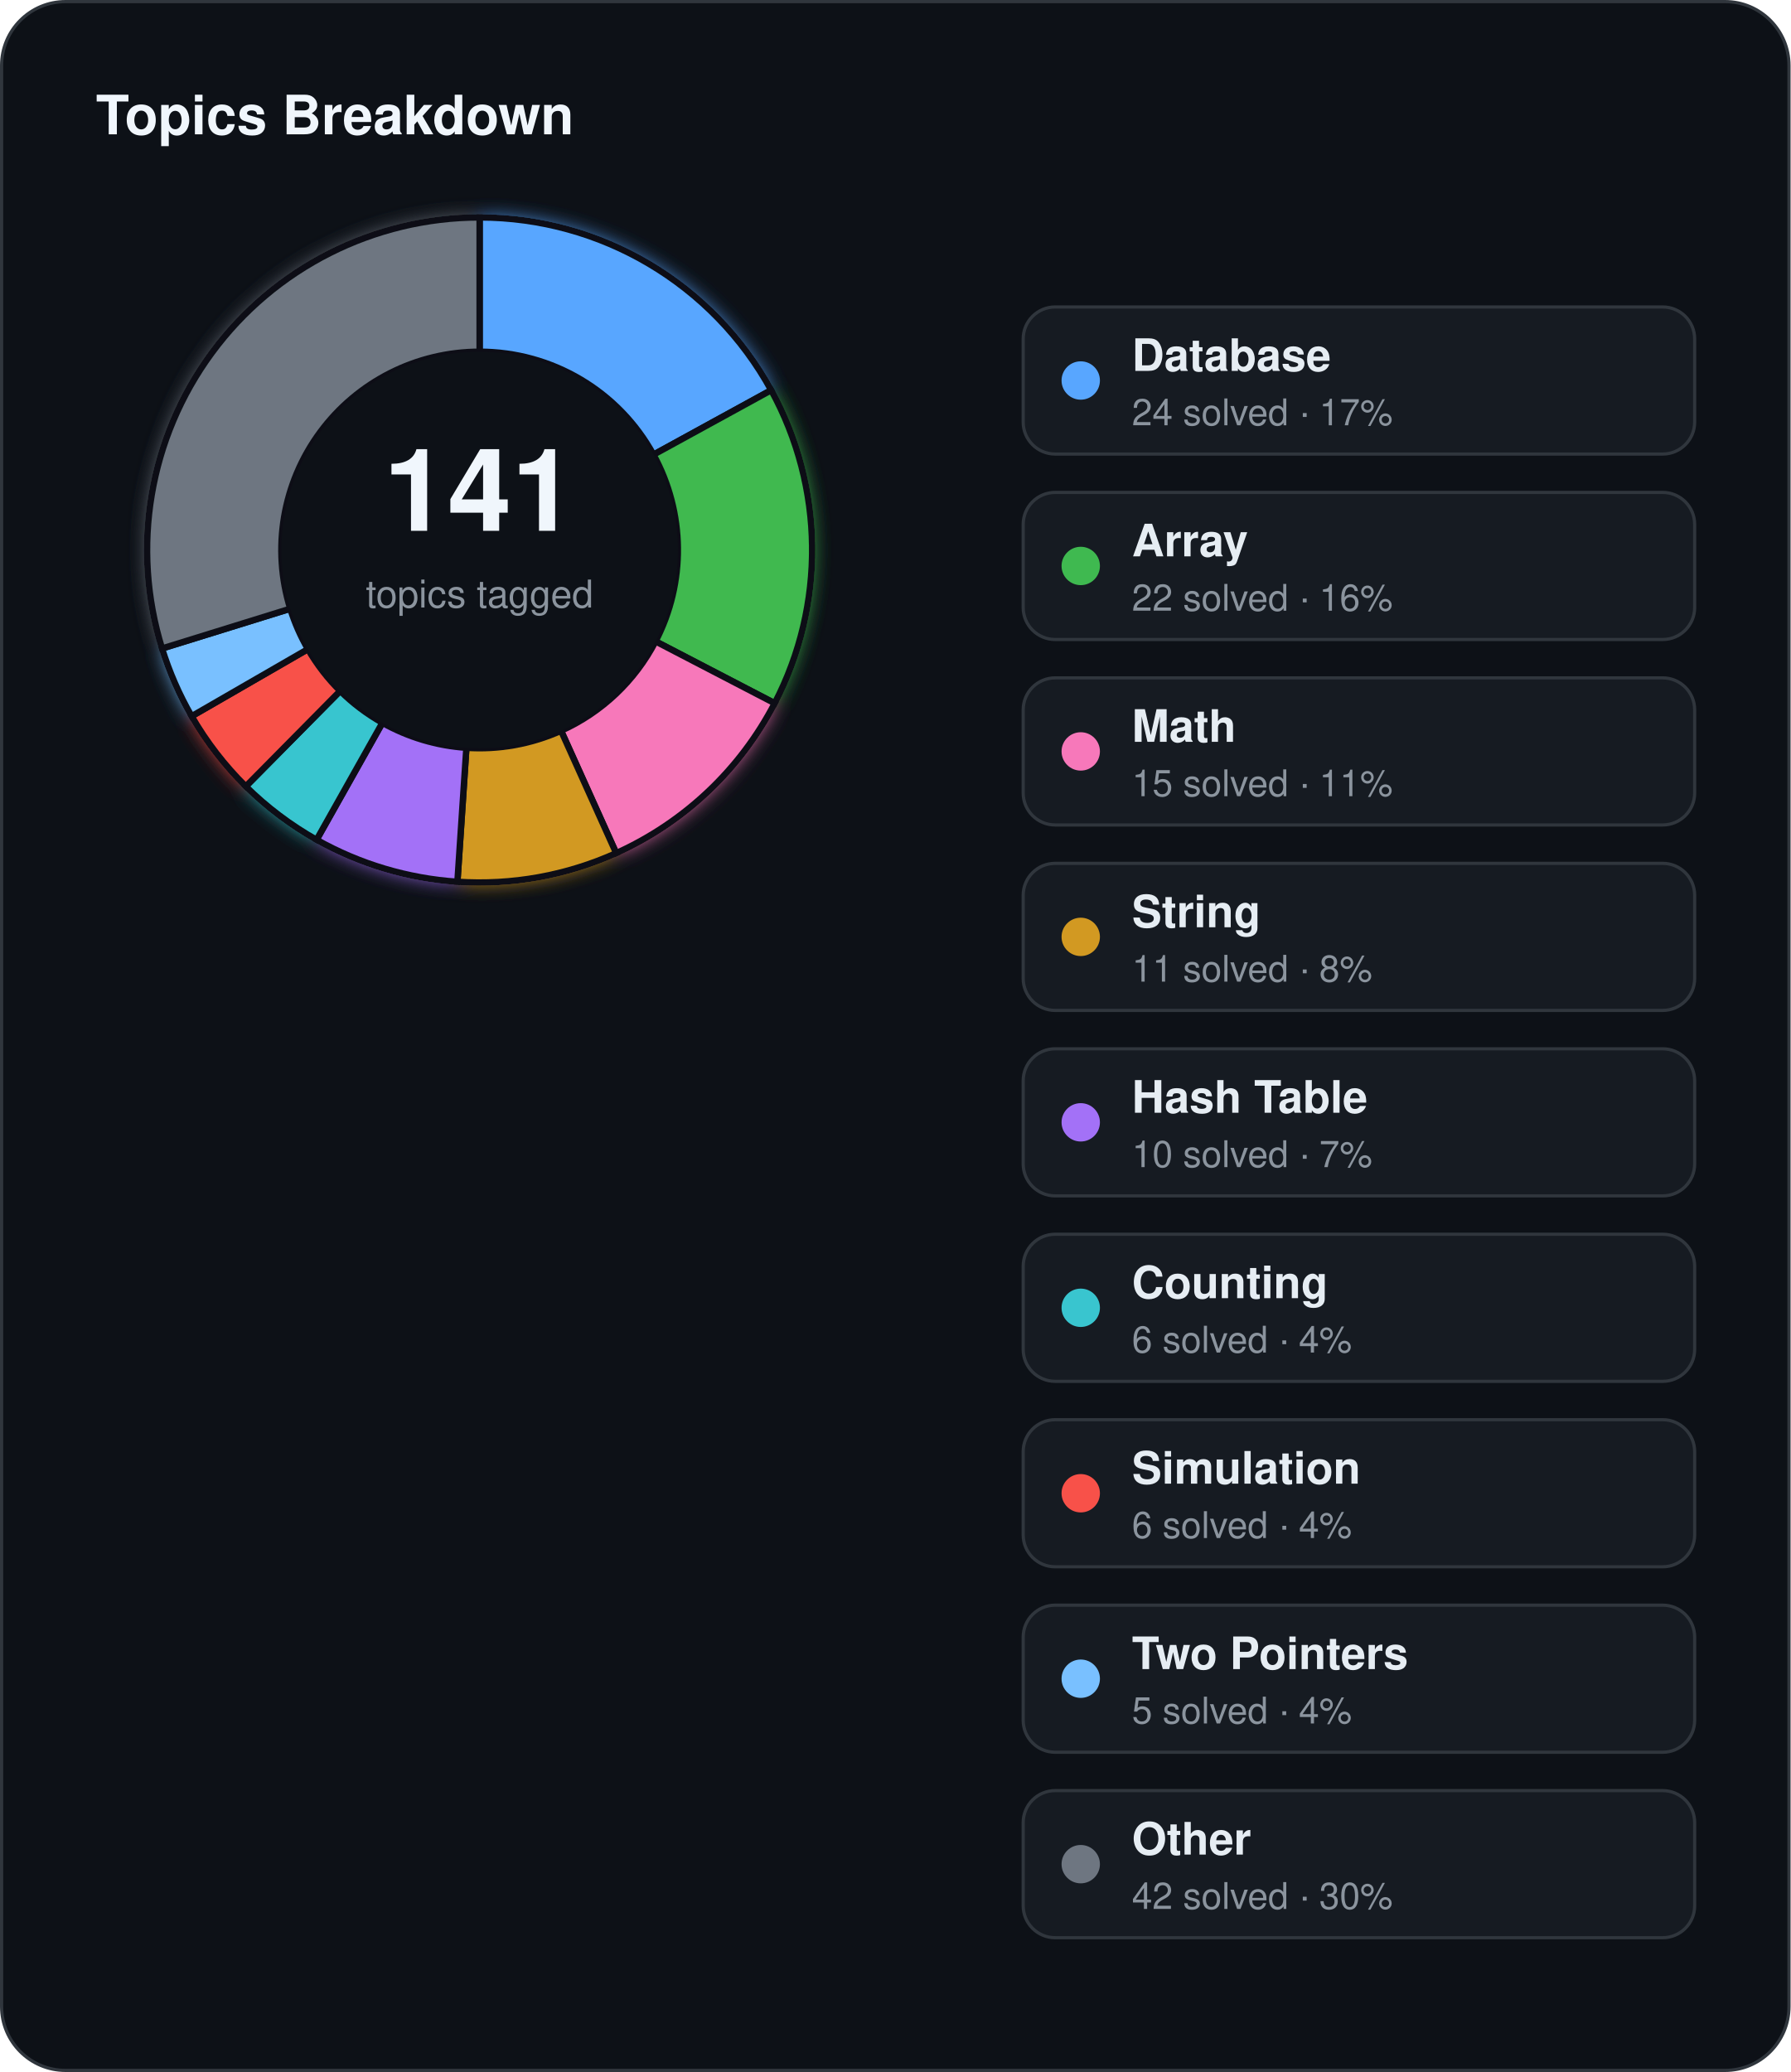
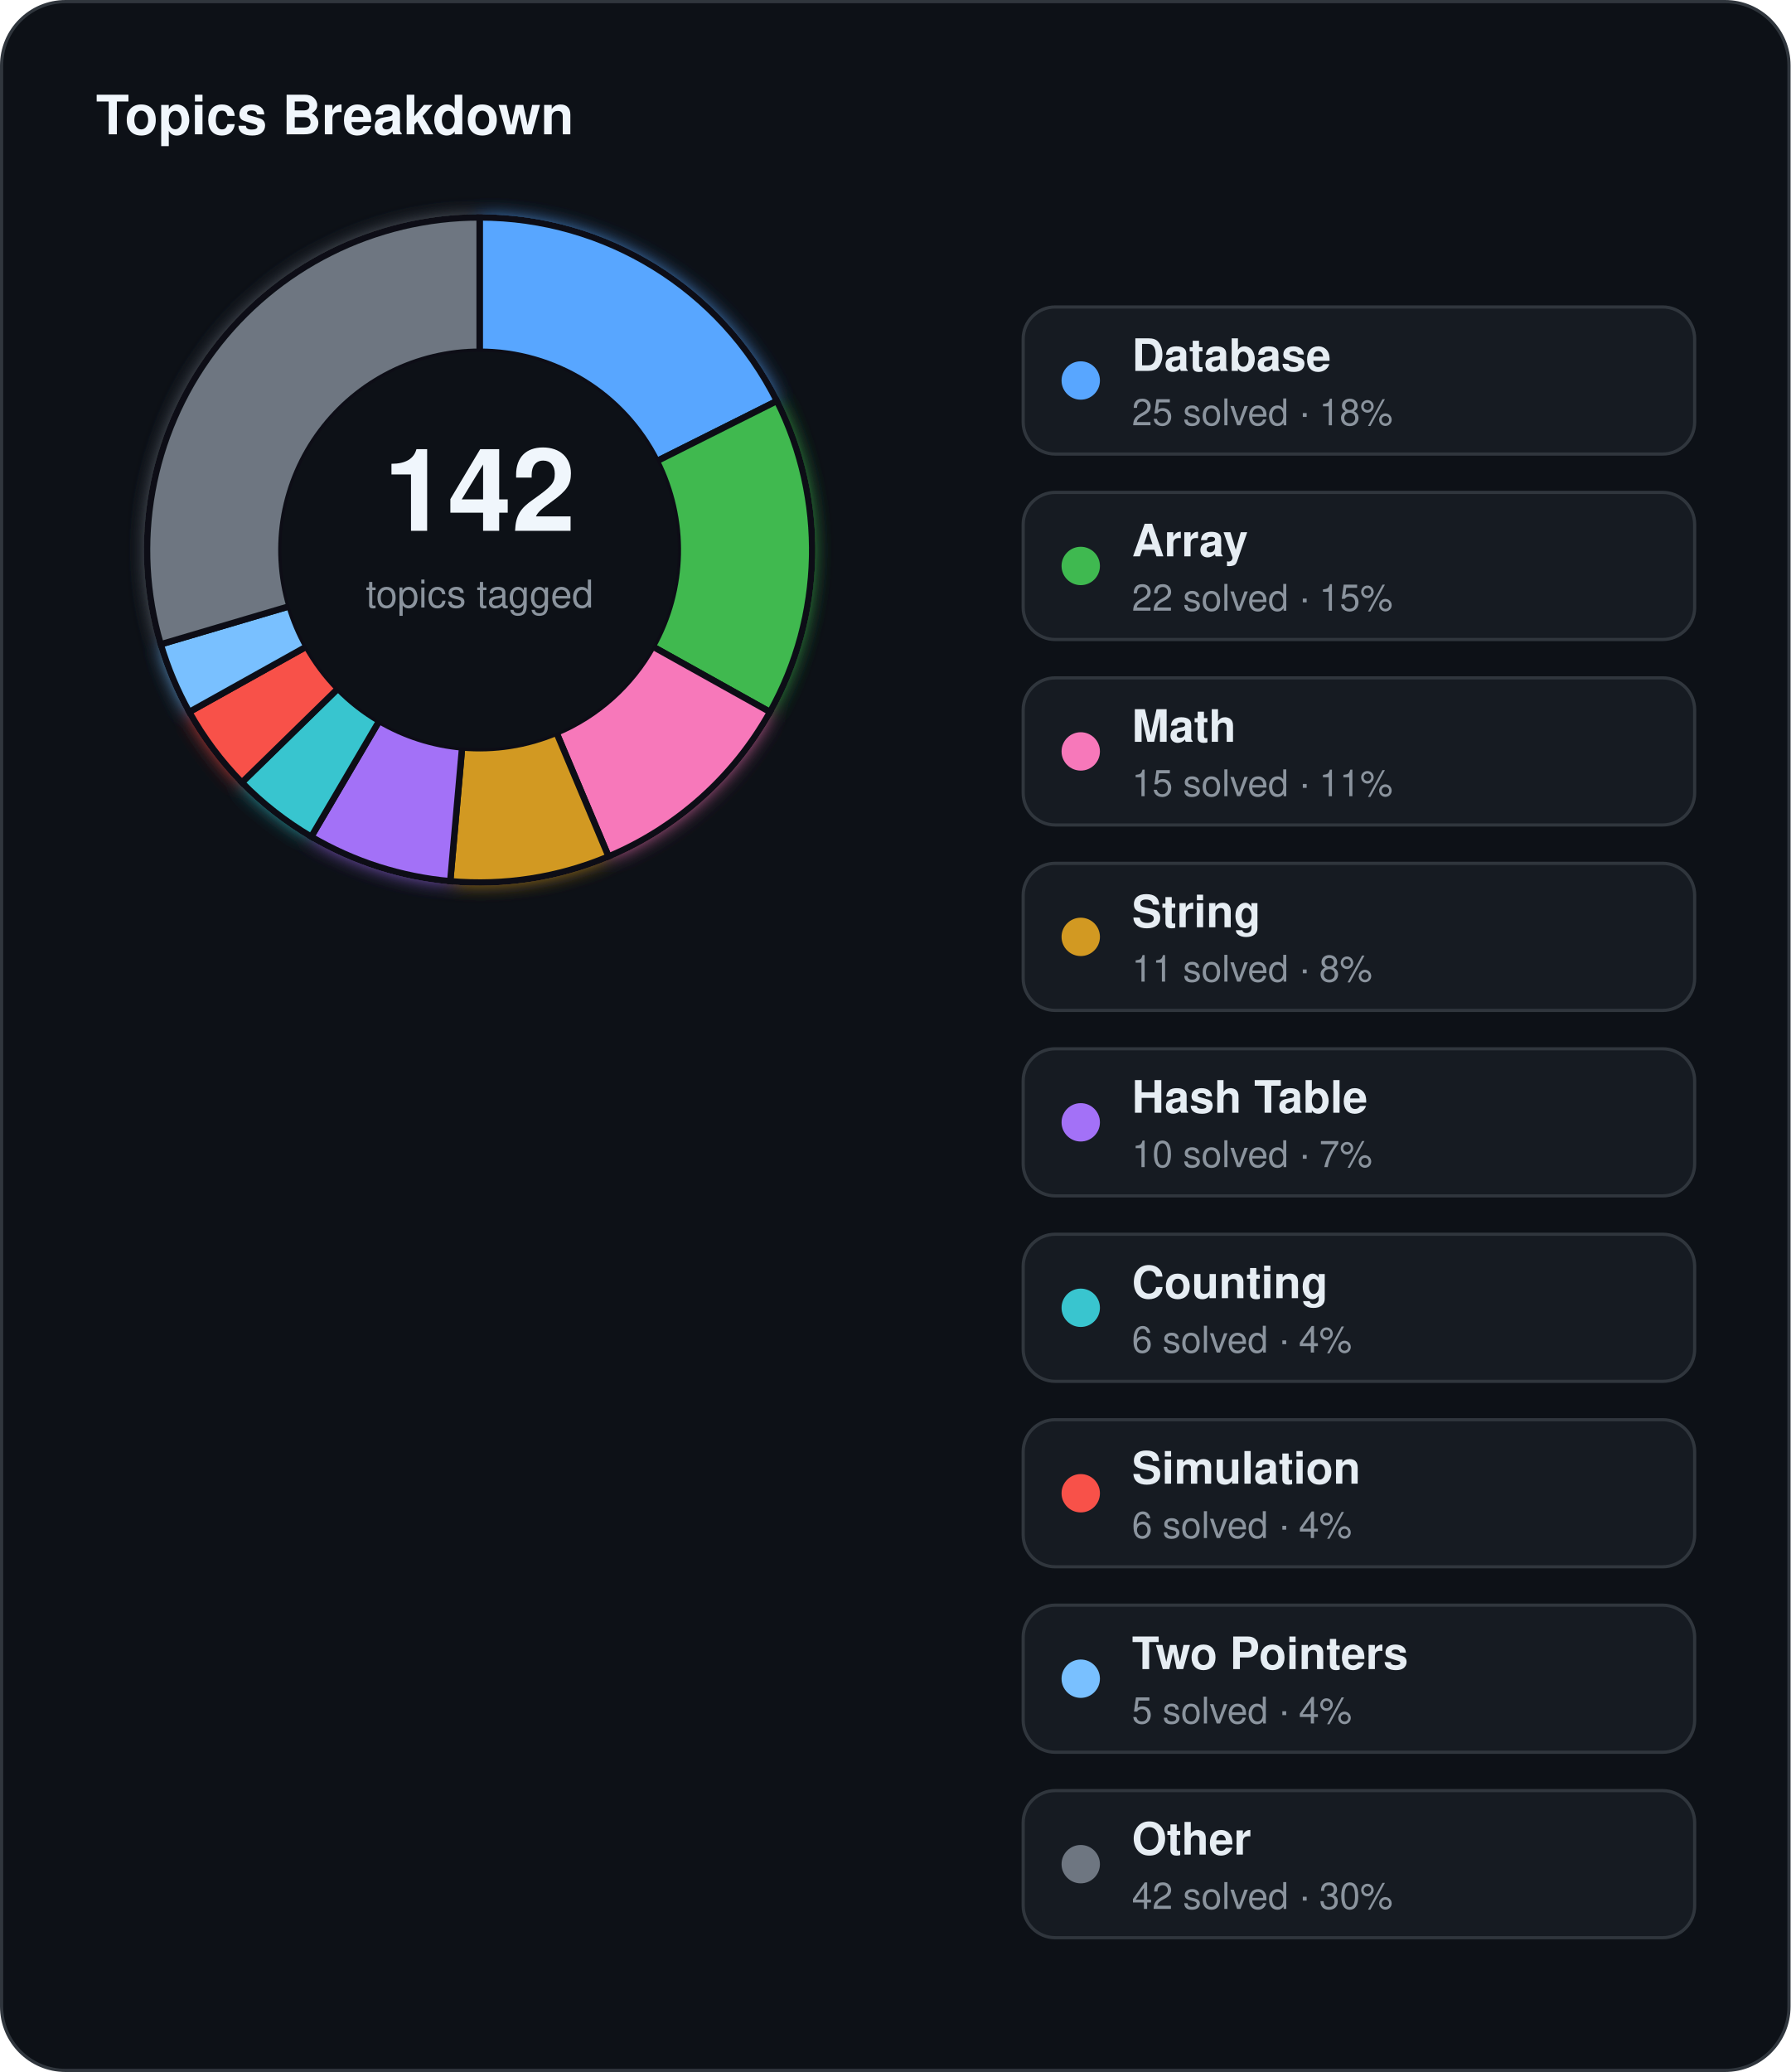
<svg xmlns="http://www.w3.org/2000/svg" width="560" height="648" viewBox="0 0 560 648">
  <defs>
    <filter id="topics-glow" x="-60%" y="-60%" width="220%" height="220%">
      <feGaussianBlur stdDeviation="3" result="blur" />
      <feMerge>
        <feMergeNode in="blur" />
        <feMergeNode in="SourceGraphic" />
      </feMerge>
    </filter>
  </defs>
  <rect x="0.5" y="0.5" width="559" height="647" rx="20" fill="#0d1117" stroke="#30363d" stroke-width="1" />
  <text x="30" y="42" fill="#f0f6fc" font-family="Segoe UI, Helvetica, Arial, sans-serif" font-size="17" font-weight="700">Topics Breakdown</text>
  <g filter="url(#topics-glow)">
-     <path d="M 150.00,68.00 A 104,104 0 0 1 241.20,122.02 L 204.37,142.20 A 62,62 0 0 0 150.00,110.00 Z" fill="#58a6ff" stroke="#0d1117" stroke-width="2" />
-     <path d="M 241.20,122.02 A 104,104 0 0 1 242.29,219.94 L 205.02,200.58 A 62,62 0 0 0 204.37,142.20 Z" fill="#3fb950" stroke="#0d1117" stroke-width="2" />
-     <path d="M 242.29,219.94 A 104,104 0 0 1 192.72,266.82 L 175.47,228.53 A 62,62 0 0 0 205.02,200.58 Z" fill="#f778ba" stroke="#0d1117" stroke-width="2" />
-     <path d="M 192.72,266.82 A 104,104 0 0 1 143.05,275.77 L 145.86,233.86 A 62,62 0 0 0 175.47,228.53 Z" fill="#d29922" stroke="#0d1117" stroke-width="2" />
-     <path d="M 143.05,275.77 A 104,104 0 0 1 99.01,262.64 L 119.60,226.04 A 62,62 0 0 0 145.86,233.86 Z" fill="#a371f7" stroke="#0d1117" stroke-width="2" />
-     <path d="M 99.01,262.64 A 104,104 0 0 1 76.87,245.95 L 106.40,216.08 A 62,62 0 0 0 119.60,226.04 Z" fill="#39c5cf" stroke="#0d1117" stroke-width="2" />
-     <path d="M 76.87,245.95 A 104,104 0 0 1 59.93,224.00 L 96.31,203.00 A 62,62 0 0 0 106.40,216.08 Z" fill="#f85149" stroke="#0d1117" stroke-width="2" />
-     <path d="M 59.93,224.00 A 104,104 0 0 1 50.67,202.81 L 90.78,190.37 A 62,62 0 0 0 96.31,203.00 Z" fill="#79c0ff" stroke="#0d1117" stroke-width="2" />
-     <path d="M 50.67,202.81 A 104,104 0 0 1 150.00,68.00 L 150.00,110.00 A 62,62 0 0 0 90.78,190.37 Z" fill="#6e7681" stroke="#0d1117" stroke-width="2" />
+     <path d="M 150.00,68.00 A 104,104 0 0 1 242.98,125.40 L 205.43,144.22 A 62,62 0 0 0 150.00,110.00 Z" fill="#58a6ff" stroke="#0d1117" stroke-width="2" />
+     <path d="M 242.98,125.40 A 104,104 0 0 1 240.82,222.67 L 204.14,202.20 A 62,62 0 0 0 205.43,144.22 Z" fill="#3fb950" stroke="#0d1117" stroke-width="2" />
+     <path d="M 240.82,222.67 A 104,104 0 0 1 190.33,267.86 L 174.04,229.15 A 62,62 0 0 0 204.14,202.20 Z" fill="#f778ba" stroke="#0d1117" stroke-width="2" />
+     <path d="M 190.33,267.86 A 104,104 0 0 1 140.81,275.59 L 144.52,233.76 A 62,62 0 0 0 174.04,229.15 Z" fill="#d29922" stroke="#0d1117" stroke-width="2" />
+     <path d="M 140.81,275.59 A 104,104 0 0 1 97.34,261.68 L 118.60,225.46 A 62,62 0 0 0 144.52,233.76 Z" fill="#a371f7" stroke="#0d1117" stroke-width="2" />
+     <path d="M 97.34,261.68 A 104,104 0 0 1 75.65,244.72 L 105.68,215.35 A 62,62 0 0 0 118.60,225.46 Z" fill="#39c5cf" stroke="#0d1117" stroke-width="2" />
+     <path d="M 75.65,244.72 A 104,104 0 0 1 59.18,222.67 L 95.86,202.20 A 62,62 0 0 0 105.68,215.35 Z" fill="#f85149" stroke="#0d1117" stroke-width="2" />
+     <path d="M 59.18,222.67 A 104,104 0 0 1 50.27,201.50 L 90.55,189.59 A 62,62 0 0 0 95.86,202.20 Z" fill="#79c0ff" stroke="#0d1117" stroke-width="2" />
+     <path d="M 50.27,201.50 A 104,104 0 0 1 150.00,68.00 L 150.00,110.00 A 62,62 0 0 0 90.55,189.59 Z" fill="#6e7681" stroke="#0d1117" stroke-width="2" />
  </g>
  <circle cx="150" cy="172" r="62" fill="#0d1117" />
-   <text x="150" y="166" text-anchor="middle" fill="#f0f6fc" font-family="Segoe UI, Helvetica, Arial, sans-serif" font-size="36" font-weight="700">141</text>
+   <text x="150" y="166" text-anchor="middle" fill="#f0f6fc" font-family="Segoe UI, Helvetica, Arial, sans-serif" font-size="36" font-weight="700">142</text>
  <text x="150" y="190" text-anchor="middle" fill="#8b949e" font-family="Segoe UI, Helvetica, Arial, sans-serif" font-size="12">topics tagged</text>
  <rect x="320" y="96" width="210" height="46" rx="10" fill="#161b22" stroke="#30363d" stroke-width="1" />
  <circle cx="338" cy="119" r="6" fill="#58a6ff" />
  <text x="354" y="116" fill="#e6edf3" font-family="Segoe UI, Helvetica, Arial, sans-serif" font-size="14" font-weight="600">Database</text>
-   <text x="354" y="133" fill="#8b949e" font-family="Segoe UI, Helvetica, Arial, sans-serif" font-size="11.5">24 solved · 17%</text>
+   <text x="354" y="133" fill="#8b949e" font-family="Segoe UI, Helvetica, Arial, sans-serif" font-size="11.5">25 solved · 18%</text>
  <rect x="320" y="154" width="210" height="46" rx="10" fill="#161b22" stroke="#30363d" stroke-width="1" />
  <circle cx="338" cy="177" r="6" fill="#3fb950" />
  <text x="354" y="174" fill="#e6edf3" font-family="Segoe UI, Helvetica, Arial, sans-serif" font-size="14" font-weight="600">Array</text>
-   <text x="354" y="191" fill="#8b949e" font-family="Segoe UI, Helvetica, Arial, sans-serif" font-size="11.5">22 solved · 16%</text>
+   <text x="354" y="191" fill="#8b949e" font-family="Segoe UI, Helvetica, Arial, sans-serif" font-size="11.5">22 solved · 15%</text>
  <rect x="320" y="212" width="210" height="46" rx="10" fill="#161b22" stroke="#30363d" stroke-width="1" />
  <circle cx="338" cy="235" r="6" fill="#f778ba" />
  <text x="354" y="232" fill="#e6edf3" font-family="Segoe UI, Helvetica, Arial, sans-serif" font-size="14" font-weight="600">Math</text>
  <text x="354" y="249" fill="#8b949e" font-family="Segoe UI, Helvetica, Arial, sans-serif" font-size="11.5">15 solved · 11%</text>
  <rect x="320" y="270" width="210" height="46" rx="10" fill="#161b22" stroke="#30363d" stroke-width="1" />
  <circle cx="338" cy="293" r="6" fill="#d29922" />
  <text x="354" y="290" fill="#e6edf3" font-family="Segoe UI, Helvetica, Arial, sans-serif" font-size="14" font-weight="600">String</text>
  <text x="354" y="307" fill="#8b949e" font-family="Segoe UI, Helvetica, Arial, sans-serif" font-size="11.5">11 solved · 8%</text>
  <rect x="320" y="328" width="210" height="46" rx="10" fill="#161b22" stroke="#30363d" stroke-width="1" />
  <circle cx="338" cy="351" r="6" fill="#a371f7" />
  <text x="354" y="348" fill="#e6edf3" font-family="Segoe UI, Helvetica, Arial, sans-serif" font-size="14" font-weight="600">Hash Table</text>
  <text x="354" y="365" fill="#8b949e" font-family="Segoe UI, Helvetica, Arial, sans-serif" font-size="11.5">10 solved · 7%</text>
  <rect x="320" y="386" width="210" height="46" rx="10" fill="#161b22" stroke="#30363d" stroke-width="1" />
  <circle cx="338" cy="409" r="6" fill="#39c5cf" />
  <text x="354" y="406" fill="#e6edf3" font-family="Segoe UI, Helvetica, Arial, sans-serif" font-size="14" font-weight="600">Counting</text>
  <text x="354" y="423" fill="#8b949e" font-family="Segoe UI, Helvetica, Arial, sans-serif" font-size="11.5">6 solved · 4%</text>
  <rect x="320" y="444" width="210" height="46" rx="10" fill="#161b22" stroke="#30363d" stroke-width="1" />
  <circle cx="338" cy="467" r="6" fill="#f85149" />
  <text x="354" y="464" fill="#e6edf3" font-family="Segoe UI, Helvetica, Arial, sans-serif" font-size="14" font-weight="600">Simulation</text>
  <text x="354" y="481" fill="#8b949e" font-family="Segoe UI, Helvetica, Arial, sans-serif" font-size="11.5">6 solved · 4%</text>
  <rect x="320" y="502" width="210" height="46" rx="10" fill="#161b22" stroke="#30363d" stroke-width="1" />
  <circle cx="338" cy="525" r="6" fill="#79c0ff" />
  <text x="354" y="522" fill="#e6edf3" font-family="Segoe UI, Helvetica, Arial, sans-serif" font-size="14" font-weight="600">Two Pointers</text>
  <text x="354" y="539" fill="#8b949e" font-family="Segoe UI, Helvetica, Arial, sans-serif" font-size="11.5">5 solved · 4%</text>
  <rect x="320" y="560" width="210" height="46" rx="10" fill="#161b22" stroke="#30363d" stroke-width="1" />
  <circle cx="338" cy="583" r="6" fill="#6e7681" />
  <text x="354" y="580" fill="#e6edf3" font-family="Segoe UI, Helvetica, Arial, sans-serif" font-size="14" font-weight="600">Other</text>
  <text x="354" y="597" fill="#8b949e" font-family="Segoe UI, Helvetica, Arial, sans-serif" font-size="11.5">42 solved · 30%</text>
</svg>
